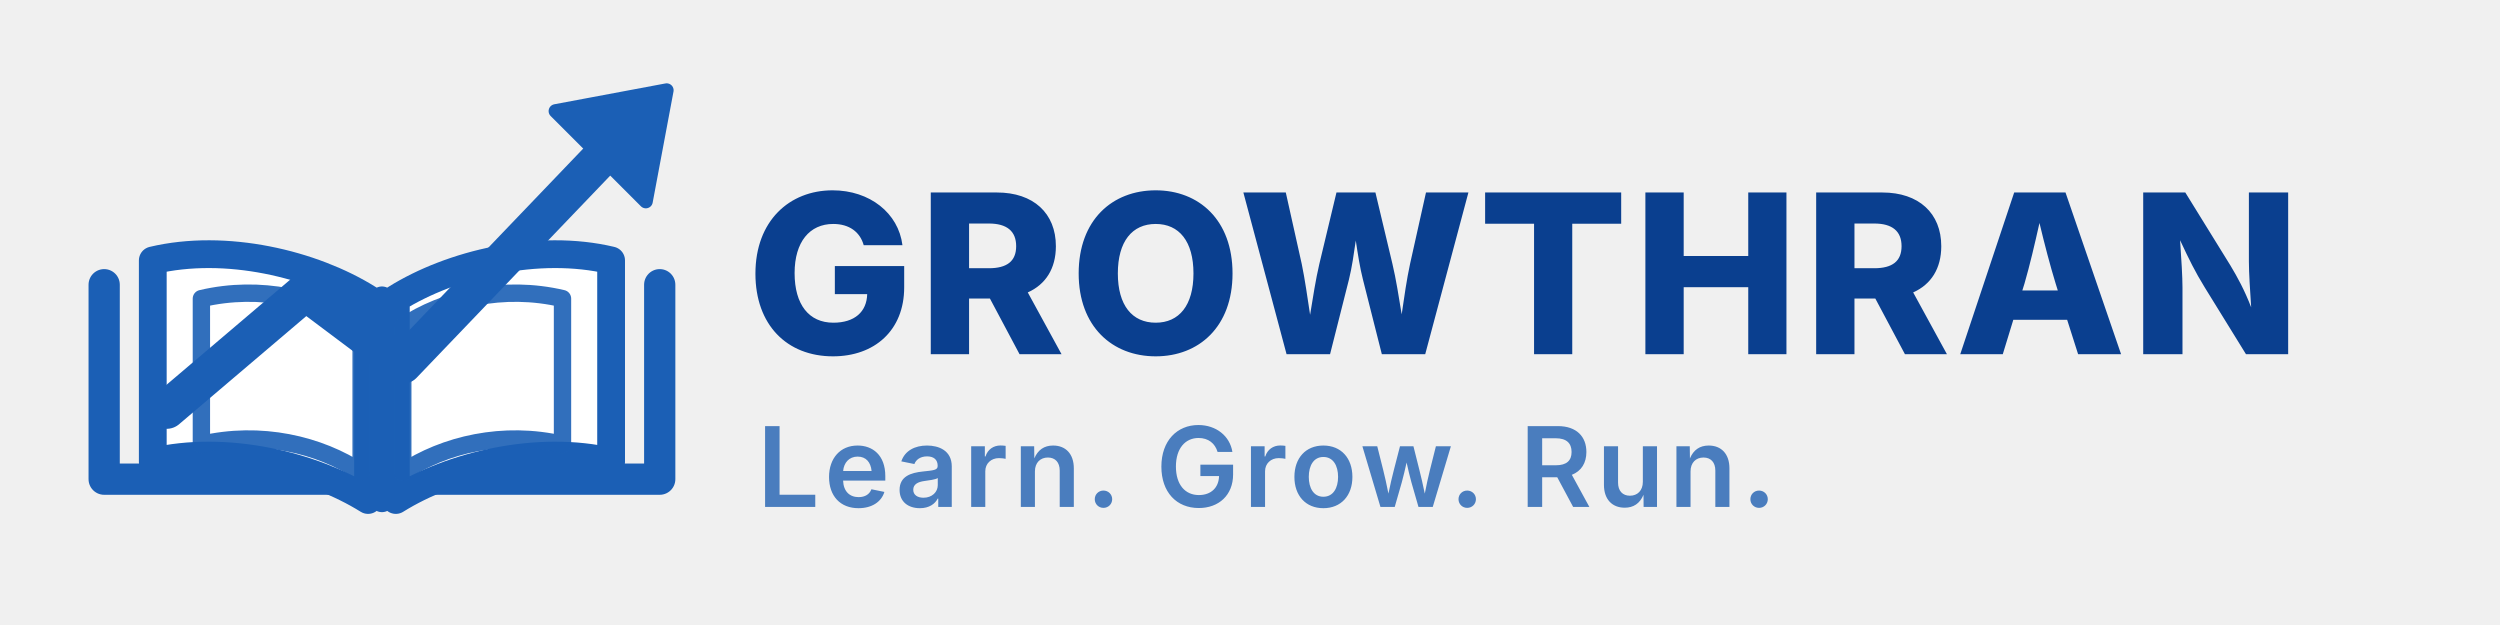
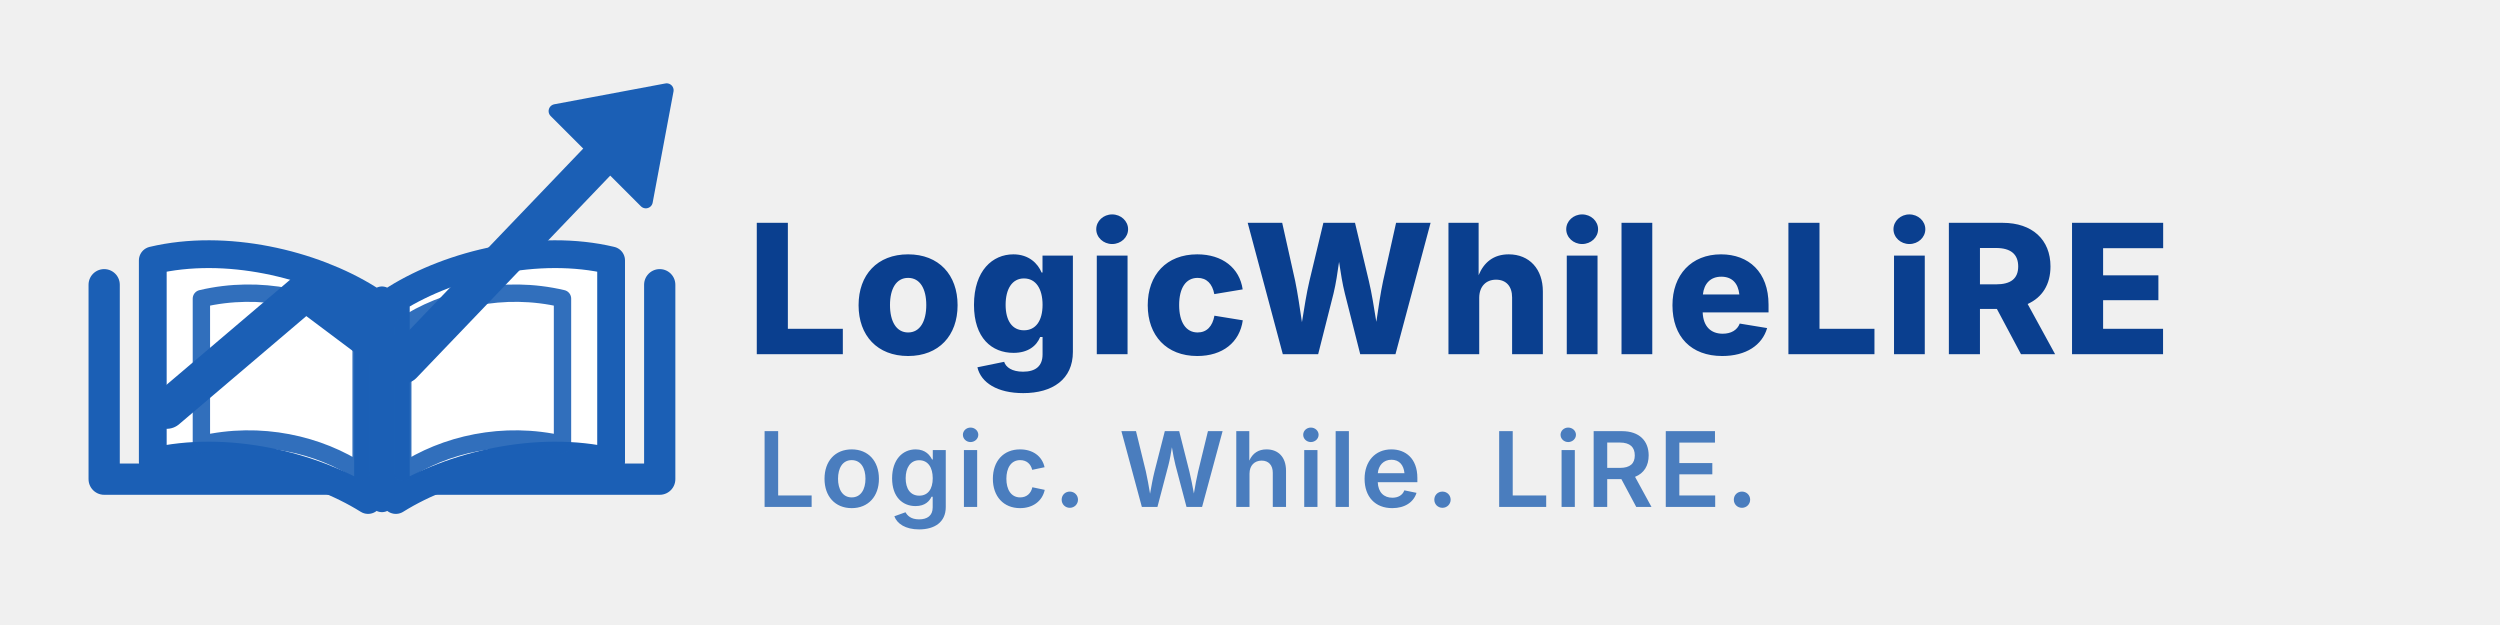
<svg xmlns="http://www.w3.org/2000/svg" viewBox="0 0 720 180" width="100%" height="100%" fill="none">
  <g transform="translate(10, 10)">
    <path d="M20 72 V128 H180 V72" stroke="#1B5FB5" stroke-width="9" stroke-linecap="round" stroke-linejoin="round" />
    <path d="M34 65 C55 60 80 66 96 76 V134 C80 124 55 118 34 123 Z" fill="#FFFFFF" stroke="#1B5FB5" stroke-width="8" stroke-linejoin="round" />
    <path d="M48 76 C65 72 82 76 94 84 V126 C82 118 65 114 48 118 Z" fill="none" stroke="#1B5FB5" stroke-width="5" stroke-linejoin="round" opacity="0.9" />
    <path d="M166 65 C145 60 120 66 104 76 V134 C120 124 145 118 166 123 Z" fill="#FFFFFF" stroke="#1B5FB5" stroke-width="8" stroke-linejoin="round" />
    <path d="M152 76 C135 72 118 76 106 84 V126 C118 118 135 114 152 118 Z" fill="none" stroke="#1B5FB5" stroke-width="5" stroke-linejoin="round" opacity="0.9" />
    <line x1="100" y1="76" x2="100" y2="134" stroke="#1B5FB5" stroke-width="7" stroke-linecap="round" />
    <path d="M38 108 L78 74 L106 95 L174 24" stroke="#1B5FB5" stroke-width="11" stroke-linecap="round" stroke-linejoin="round" />
    <polygon points="182,16 150,22 176,48" fill="#1B5FB5" stroke="#1B5FB5" stroke-width="4" stroke-linejoin="round" />
  </g>
-   <text x="215" y="102" font-family="'Space Grotesk', 'Montserrat', 'Inter', -apple-system, sans-serif" font-size="64" font-weight="800" fill="#0A3F8F" letter-spacing="0.02em">GROWTHRAN</text>
-   <text x="218" y="146" font-family="'Inter', -apple-system, sans-serif" font-size="32" font-weight="600" fill="#4A7DBE" letter-spacing="0.04em">Learn. Grow. Run.</text>
+   <text x="215" y="102" font-family="'Space Grotesk', 'Montserrat', 'Inter', -apple-system, sans-serif" font-size="52" font-weight="800" fill="#0A3F8F" letter-spacing="0.02em">LogicWhileLiRE</text>
+   <text x="218" y="146" font-family="'Inter', -apple-system, sans-serif" font-size="30" font-weight="600" fill="#4A7DBE" letter-spacing="0.04em">Logic. While. LiRE.</text>
</svg>
